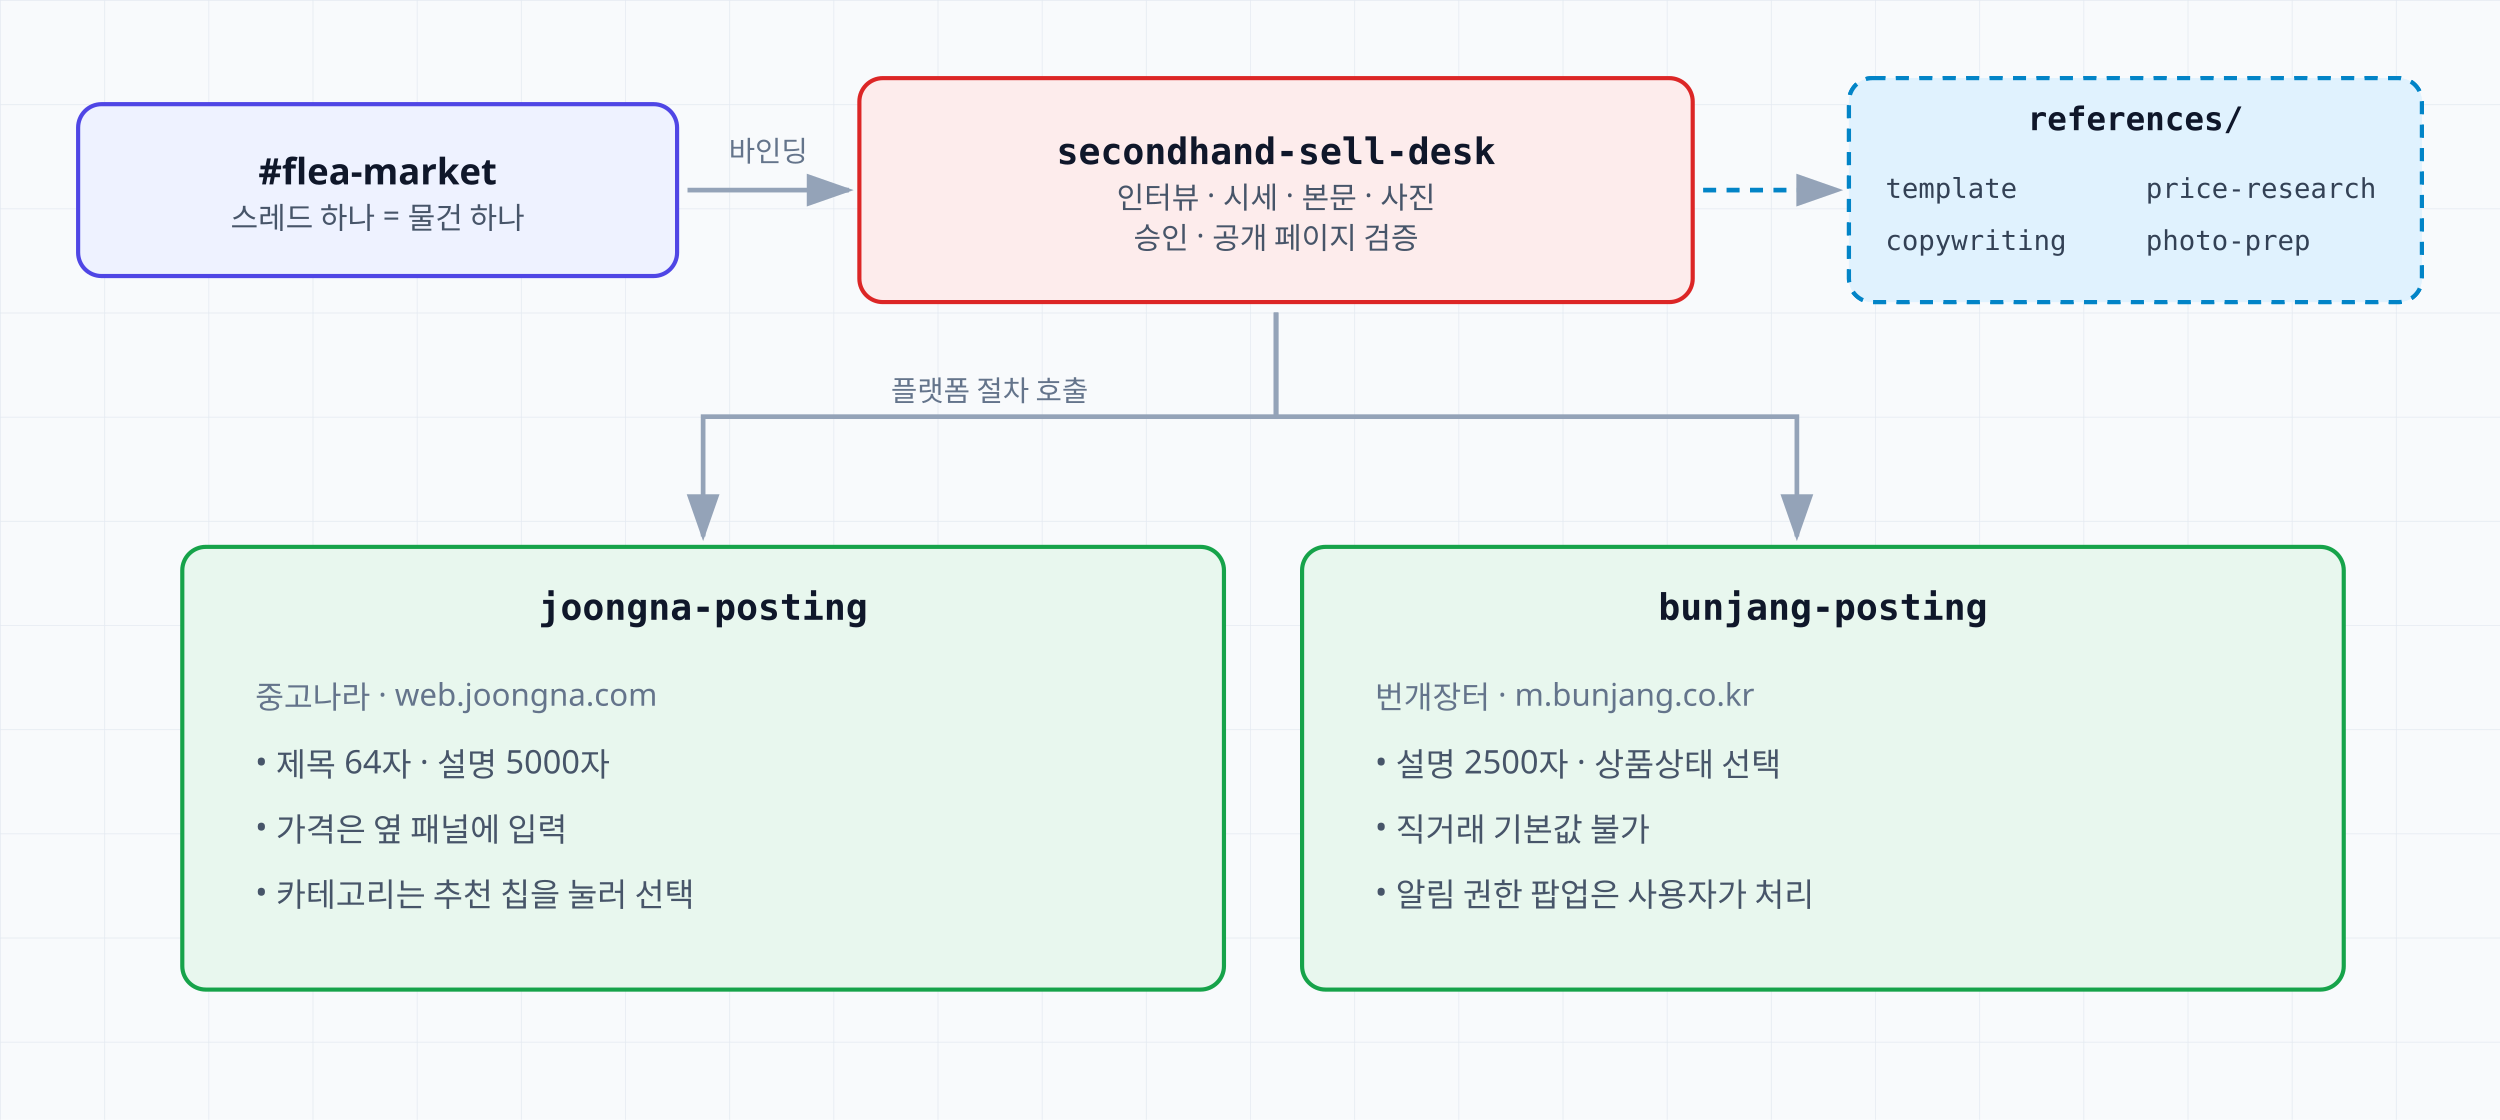
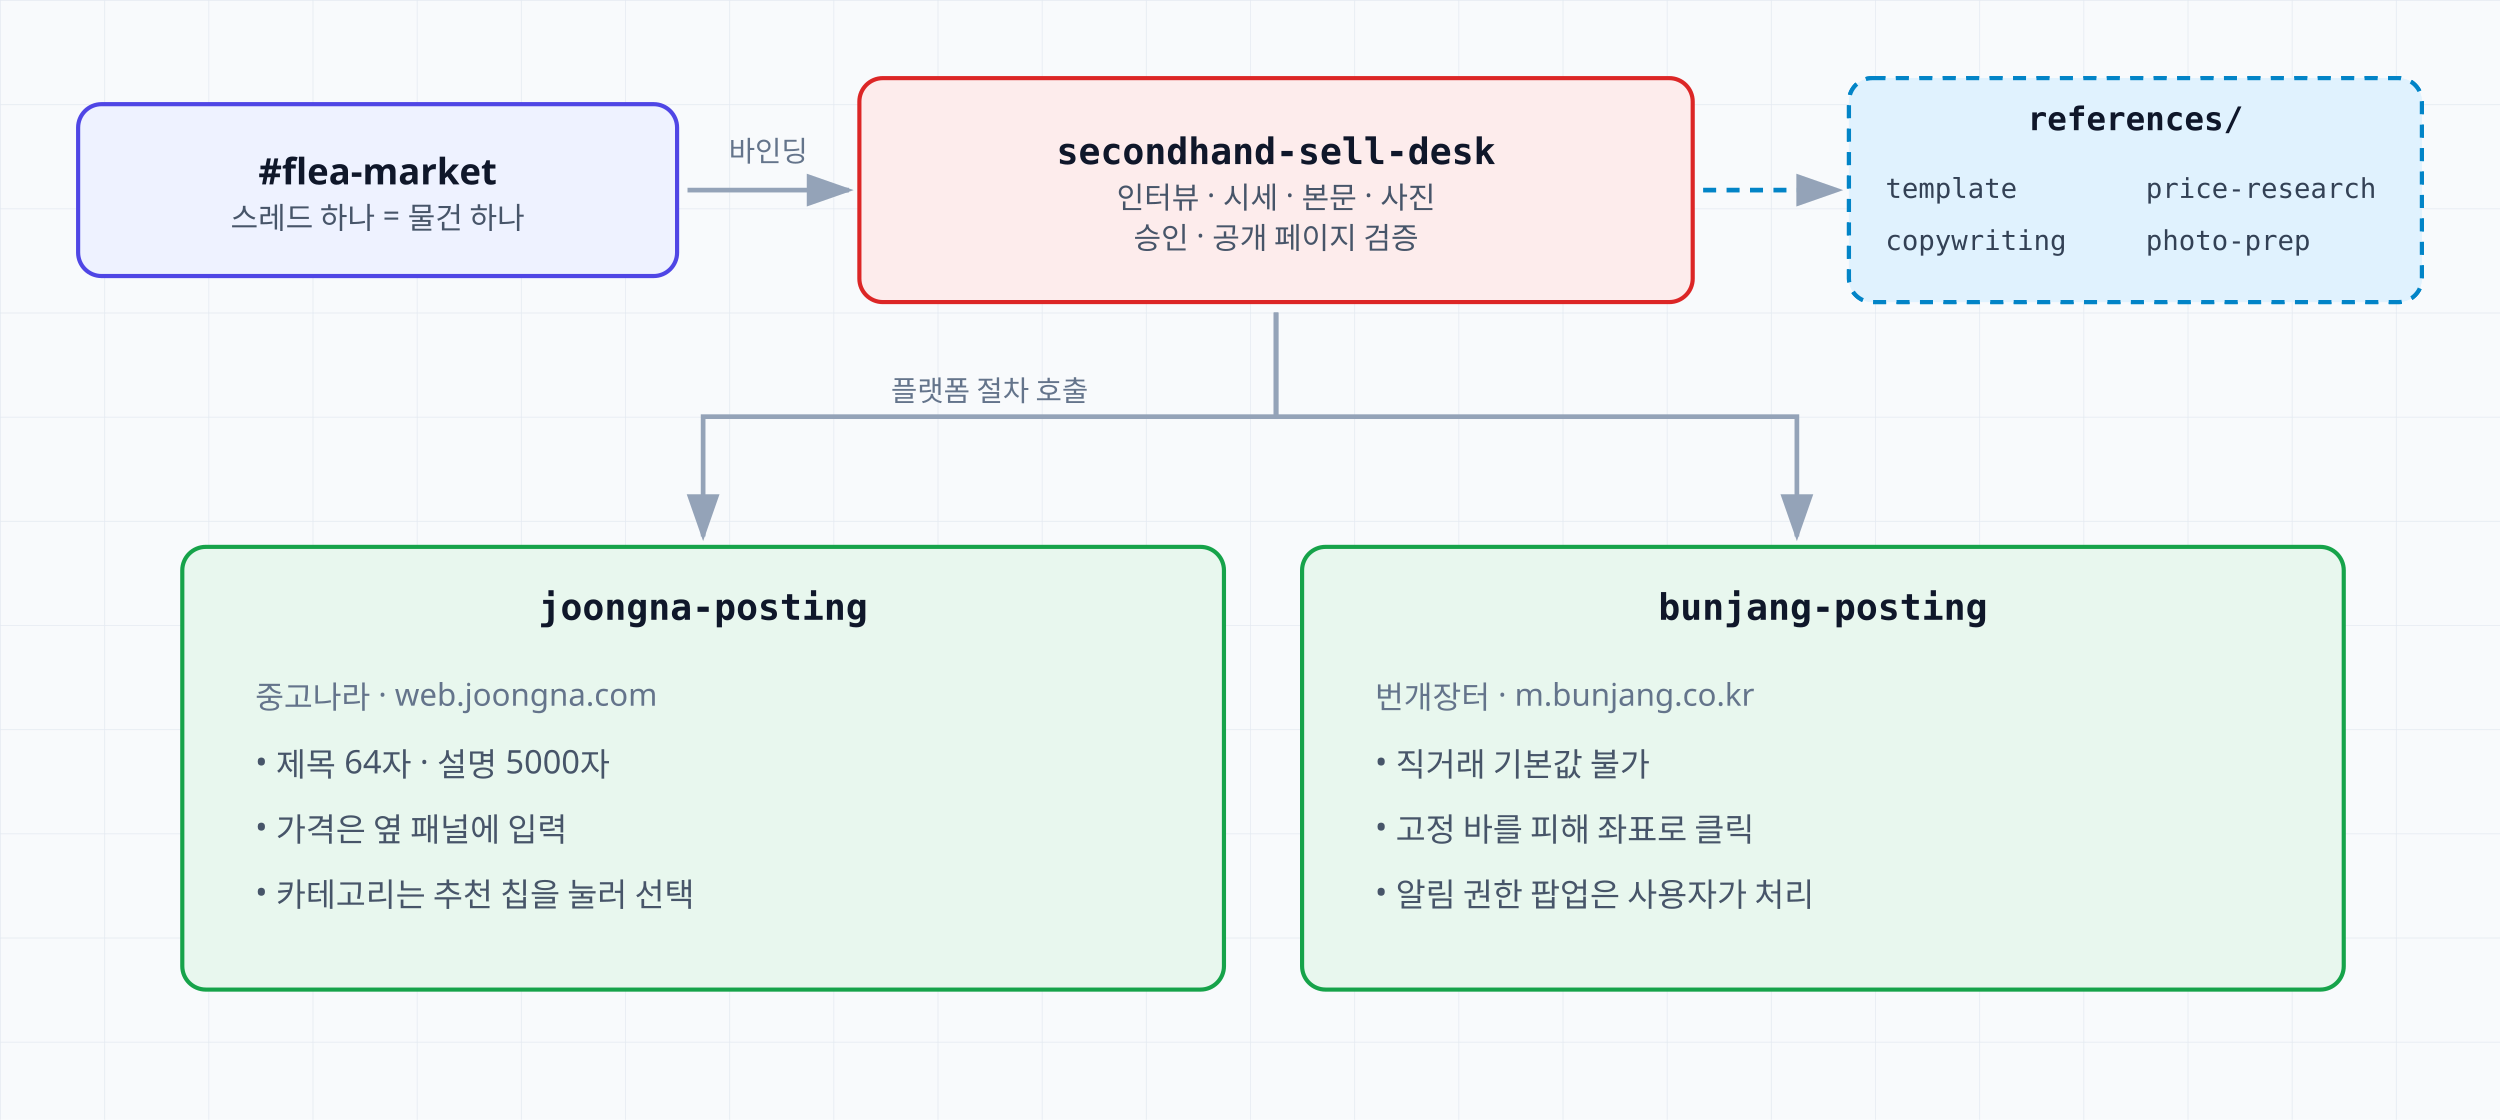
<svg xmlns="http://www.w3.org/2000/svg" viewBox="0 0 960 430" width="960" height="430" role="img" lang="ko">
  <defs>
    <marker id="ah" markerWidth="10" markerHeight="7" refX="9" refY="3.5" orient="auto">
      <polygon points="0 0,10 3.5,0 7" fill="#94a3b8" />
    </marker>
    <pattern id="g" width="40" height="40" patternUnits="userSpaceOnUse">
      <path d="M 40 0 L 0 0 0 40" fill="none" stroke="#e2e8f0" stroke-width="0.5" />
    </pattern>
  </defs>
  <rect width="100%" height="100%" fill="#f8fafc" />
  <rect width="100%" height="100%" fill="url(#g)" />
  <rect x="30" y="40" width="230" height="66" rx="9" fill="#eef2ff" stroke="#4f46e5" stroke-width="1.6" />
  <text x="145.0" y="70.8" text-anchor="middle" font-family="Pretendard, 'Apple SD Gothic Neo', 'Noto Sans KR', system-ui, sans-serif" font-size="14" font-weight="700" fill="#0f172a">#flea-market</text>
  <text x="145.0" y="87.8" text-anchor="middle" font-family="Pretendard, 'Apple SD Gothic Neo', 'Noto Sans KR', system-ui, sans-serif" font-size="11.5" fill="#475569">스레드 하나 = 물건 하나</text>
  <rect x="330" y="30" width="320" height="86" rx="9" fill="#fdecec" stroke="#dc2626" stroke-width="1.6" />
  <text x="490.0" y="63.0" text-anchor="middle" font-family="'JetBrains Mono', ui-monospace, Menlo, monospace, Pretendard, 'Apple SD Gothic Neo', 'Noto Sans KR', system-ui, sans-serif" font-size="14" font-weight="700" fill="#0f172a">secondhand-sell-desk</text>
  <text x="490.0" y="80.0" text-anchor="middle" font-family="Pretendard, 'Apple SD Gothic Neo', 'Noto Sans KR', system-ui, sans-serif" font-size="11.5" fill="#475569">인터뷰 · 시세 · 본문 · 사진</text>
  <text x="490.0" y="95.5" text-anchor="middle" font-family="Pretendard, 'Apple SD Gothic Neo', 'Noto Sans KR', system-ui, sans-serif" font-size="11.5" fill="#475569">승인 · 공개 페이지 검증</text>
  <polyline points="264,73 326,73" fill="none" stroke="#94a3b8" stroke-width="1.8" marker-end="url(#ah)" />
  <text x="295" y="62" text-anchor="middle" font-family="Pretendard, 'Apple SD Gothic Neo', 'Noto Sans KR', system-ui, sans-serif" font-size="11" font-weight="400" fill="#64748b">바인딩</text>
  <rect x="710" y="30" width="220" height="86" rx="9" fill="#e0f2fe" stroke="#0284c7" stroke-width="1.6" stroke-dasharray="5 4" />
  <text x="820.0" y="78.5" text-anchor="middle" font-family="'JetBrains Mono', ui-monospace, Menlo, monospace, Pretendard, 'Apple SD Gothic Neo', 'Noto Sans KR', system-ui, sans-serif" font-size="14" font-weight="700" fill="#0f172a">references/</text>
  <text x="720" y="74" text-anchor="start" font-family="Pretendard, 'Apple SD Gothic Neo', 'Noto Sans KR', system-ui, sans-serif" font-size="1" font-weight="400" fill="#475569" />
  <text x="720" y="74" text-anchor="start" font-family="Pretendard, 'Apple SD Gothic Neo', 'Noto Sans KR', system-ui, sans-serif" font-size="1" font-weight="400" fill="#475569" />
  <text x="720" y="74" text-anchor="start" font-family="Pretendard, 'Apple SD Gothic Neo', 'Noto Sans KR', system-ui, sans-serif" font-size="1" font-weight="400" fill="#475569" />
  <text x="720" y="74" text-anchor="start" font-family="Pretendard, 'Apple SD Gothic Neo', 'Noto Sans KR', system-ui, sans-serif" font-size="1" font-weight="400" fill="#475569" />
  <rect x="710" y="30" width="220" height="86" rx="9" fill="#e0f2fe" stroke="#0284c7" stroke-width="1.6" stroke-dasharray="5 4" />
  <text x="820" y="50" text-anchor="middle" font-family="'JetBrains Mono', ui-monospace, Menlo, monospace, Pretendard, 'Apple SD Gothic Neo', 'Noto Sans KR', system-ui, sans-serif" font-size="12.5" font-weight="700" fill="#0f172a">references/</text>
  <text x="724" y="76" text-anchor="start" font-family="'JetBrains Mono', ui-monospace, Menlo, monospace, Pretendard, 'Apple SD Gothic Neo', 'Noto Sans KR', system-ui, sans-serif" font-size="10.5" font-weight="400" fill="#334155">template</text>
  <text x="824" y="76" text-anchor="start" font-family="'JetBrains Mono', ui-monospace, Menlo, monospace, Pretendard, 'Apple SD Gothic Neo', 'Noto Sans KR', system-ui, sans-serif" font-size="10.5" font-weight="400" fill="#334155">price-research</text>
  <text x="724" y="96" text-anchor="start" font-family="'JetBrains Mono', ui-monospace, Menlo, monospace, Pretendard, 'Apple SD Gothic Neo', 'Noto Sans KR', system-ui, sans-serif" font-size="10.5" font-weight="400" fill="#334155">copywriting</text>
  <text x="824" y="96" text-anchor="start" font-family="'JetBrains Mono', ui-monospace, Menlo, monospace, Pretendard, 'Apple SD Gothic Neo', 'Noto Sans KR', system-ui, sans-serif" font-size="10.5" font-weight="400" fill="#334155">photo-prep</text>
  <polyline points="654,73 706,73" fill="none" stroke="#0284c7" stroke-width="1.8" stroke-dasharray="5 4" marker-end="url(#ah)" />
  <polyline points="490,120 490,160 270,160 270,206" fill="none" stroke="#94a3b8" stroke-width="1.8" marker-end="url(#ah)" />
  <polyline points="490,120 490,160 690,160 690,206" fill="none" stroke="#94a3b8" stroke-width="1.8" marker-end="url(#ah)" />
  <text x="380" y="154" text-anchor="middle" font-family="Pretendard, 'Apple SD Gothic Neo', 'Noto Sans KR', system-ui, sans-serif" font-size="11" font-weight="400" fill="#64748b">플랫폼 절차 호출</text>
  <rect x="70" y="210" width="400" height="170" rx="9" fill="#e8f7ee" stroke="#16a34a" stroke-width="1.6" />
  <text x="270" y="238" text-anchor="middle" font-family="'JetBrains Mono', ui-monospace, Menlo, monospace, Pretendard, 'Apple SD Gothic Neo', 'Noto Sans KR', system-ui, sans-serif" font-size="14" font-weight="700" fill="#0f172a">joongna-posting</text>
  <text x="98" y="272" text-anchor="start" font-family="Pretendard, 'Apple SD Gothic Neo', 'Noto Sans KR', system-ui, sans-serif" font-size="12" font-weight="400" fill="#64748b">중고나라 · web.joongna.com</text>
  <text x="98" y="297" text-anchor="start" font-family="Pretendard, 'Apple SD Gothic Neo', 'Noto Sans KR', system-ui, sans-serif" font-size="12.5" font-weight="400" fill="#475569">• 제목 64자 · 설명 5000자</text>
  <text x="98" y="322" text-anchor="start" font-family="Pretendard, 'Apple SD Gothic Neo', 'Noto Sans KR', system-ui, sans-serif" font-size="12.5" font-weight="400" fill="#475569">• 가격은 옆 패널에 입력</text>
  <text x="98" y="347" text-anchor="start" font-family="Pretendard, 'Apple SD Gothic Neo', 'Noto Sans KR', system-ui, sans-serif" font-size="12.5" font-weight="400" fill="#475569">• 카테고리는 추천 칩을 눌러 선택</text>
  <rect x="500" y="210" width="400" height="170" rx="9" fill="#e8f7ee" stroke="#16a34a" stroke-width="1.6" />
  <text x="700" y="238" text-anchor="middle" font-family="'JetBrains Mono', ui-monospace, Menlo, monospace, Pretendard, 'Apple SD Gothic Neo', 'Noto Sans KR', system-ui, sans-serif" font-size="14" font-weight="700" fill="#0f172a">bunjang-posting</text>
  <text x="528" y="272" text-anchor="start" font-family="Pretendard, 'Apple SD Gothic Neo', 'Noto Sans KR', system-ui, sans-serif" font-size="12" font-weight="400" fill="#64748b">번개장터 · m.bunjang.co.kr</text>
-   <text x="528" y="297" text-anchor="start" font-family="Pretendard, 'Apple SD Gothic Neo', 'Noto Sans KR', system-ui, sans-serif" font-size="12.5" font-weight="400" fill="#475569">• 설명 2500자 · 상품상태 선택</text>
-   <text x="528" y="322" text-anchor="start" font-family="Pretendard, 'Apple SD Gothic Neo', 'Noto Sans KR', system-ui, sans-serif" font-size="12.5" font-weight="400" fill="#475569">• 직거래 기본값 불가</text>
+   <text x="528" y="297" text-anchor="start" font-family="Pretendard, 'Apple SD Gothic Neo', 'Noto Sans KR', system-ui, sans-serif" font-size="12.5" font-weight="400" fill="#475569">• 직거래 기본값 불가</text>
+   <text x="528" y="322" text-anchor="start" font-family="Pretendard, 'Apple SD Gothic Neo', 'Noto Sans KR', system-ui, sans-serif" font-size="12.5" font-weight="400" fill="#475569">• 고정 바를 피해 좌표로 클릭</text>
  <text x="528" y="347" text-anchor="start" font-family="Pretendard, 'Apple SD Gothic Neo', 'Noto Sans KR', system-ui, sans-serif" font-size="12.5" font-weight="400" fill="#475569">• 알림 권한 팝업은 사용자가 처리</text>
</svg>
